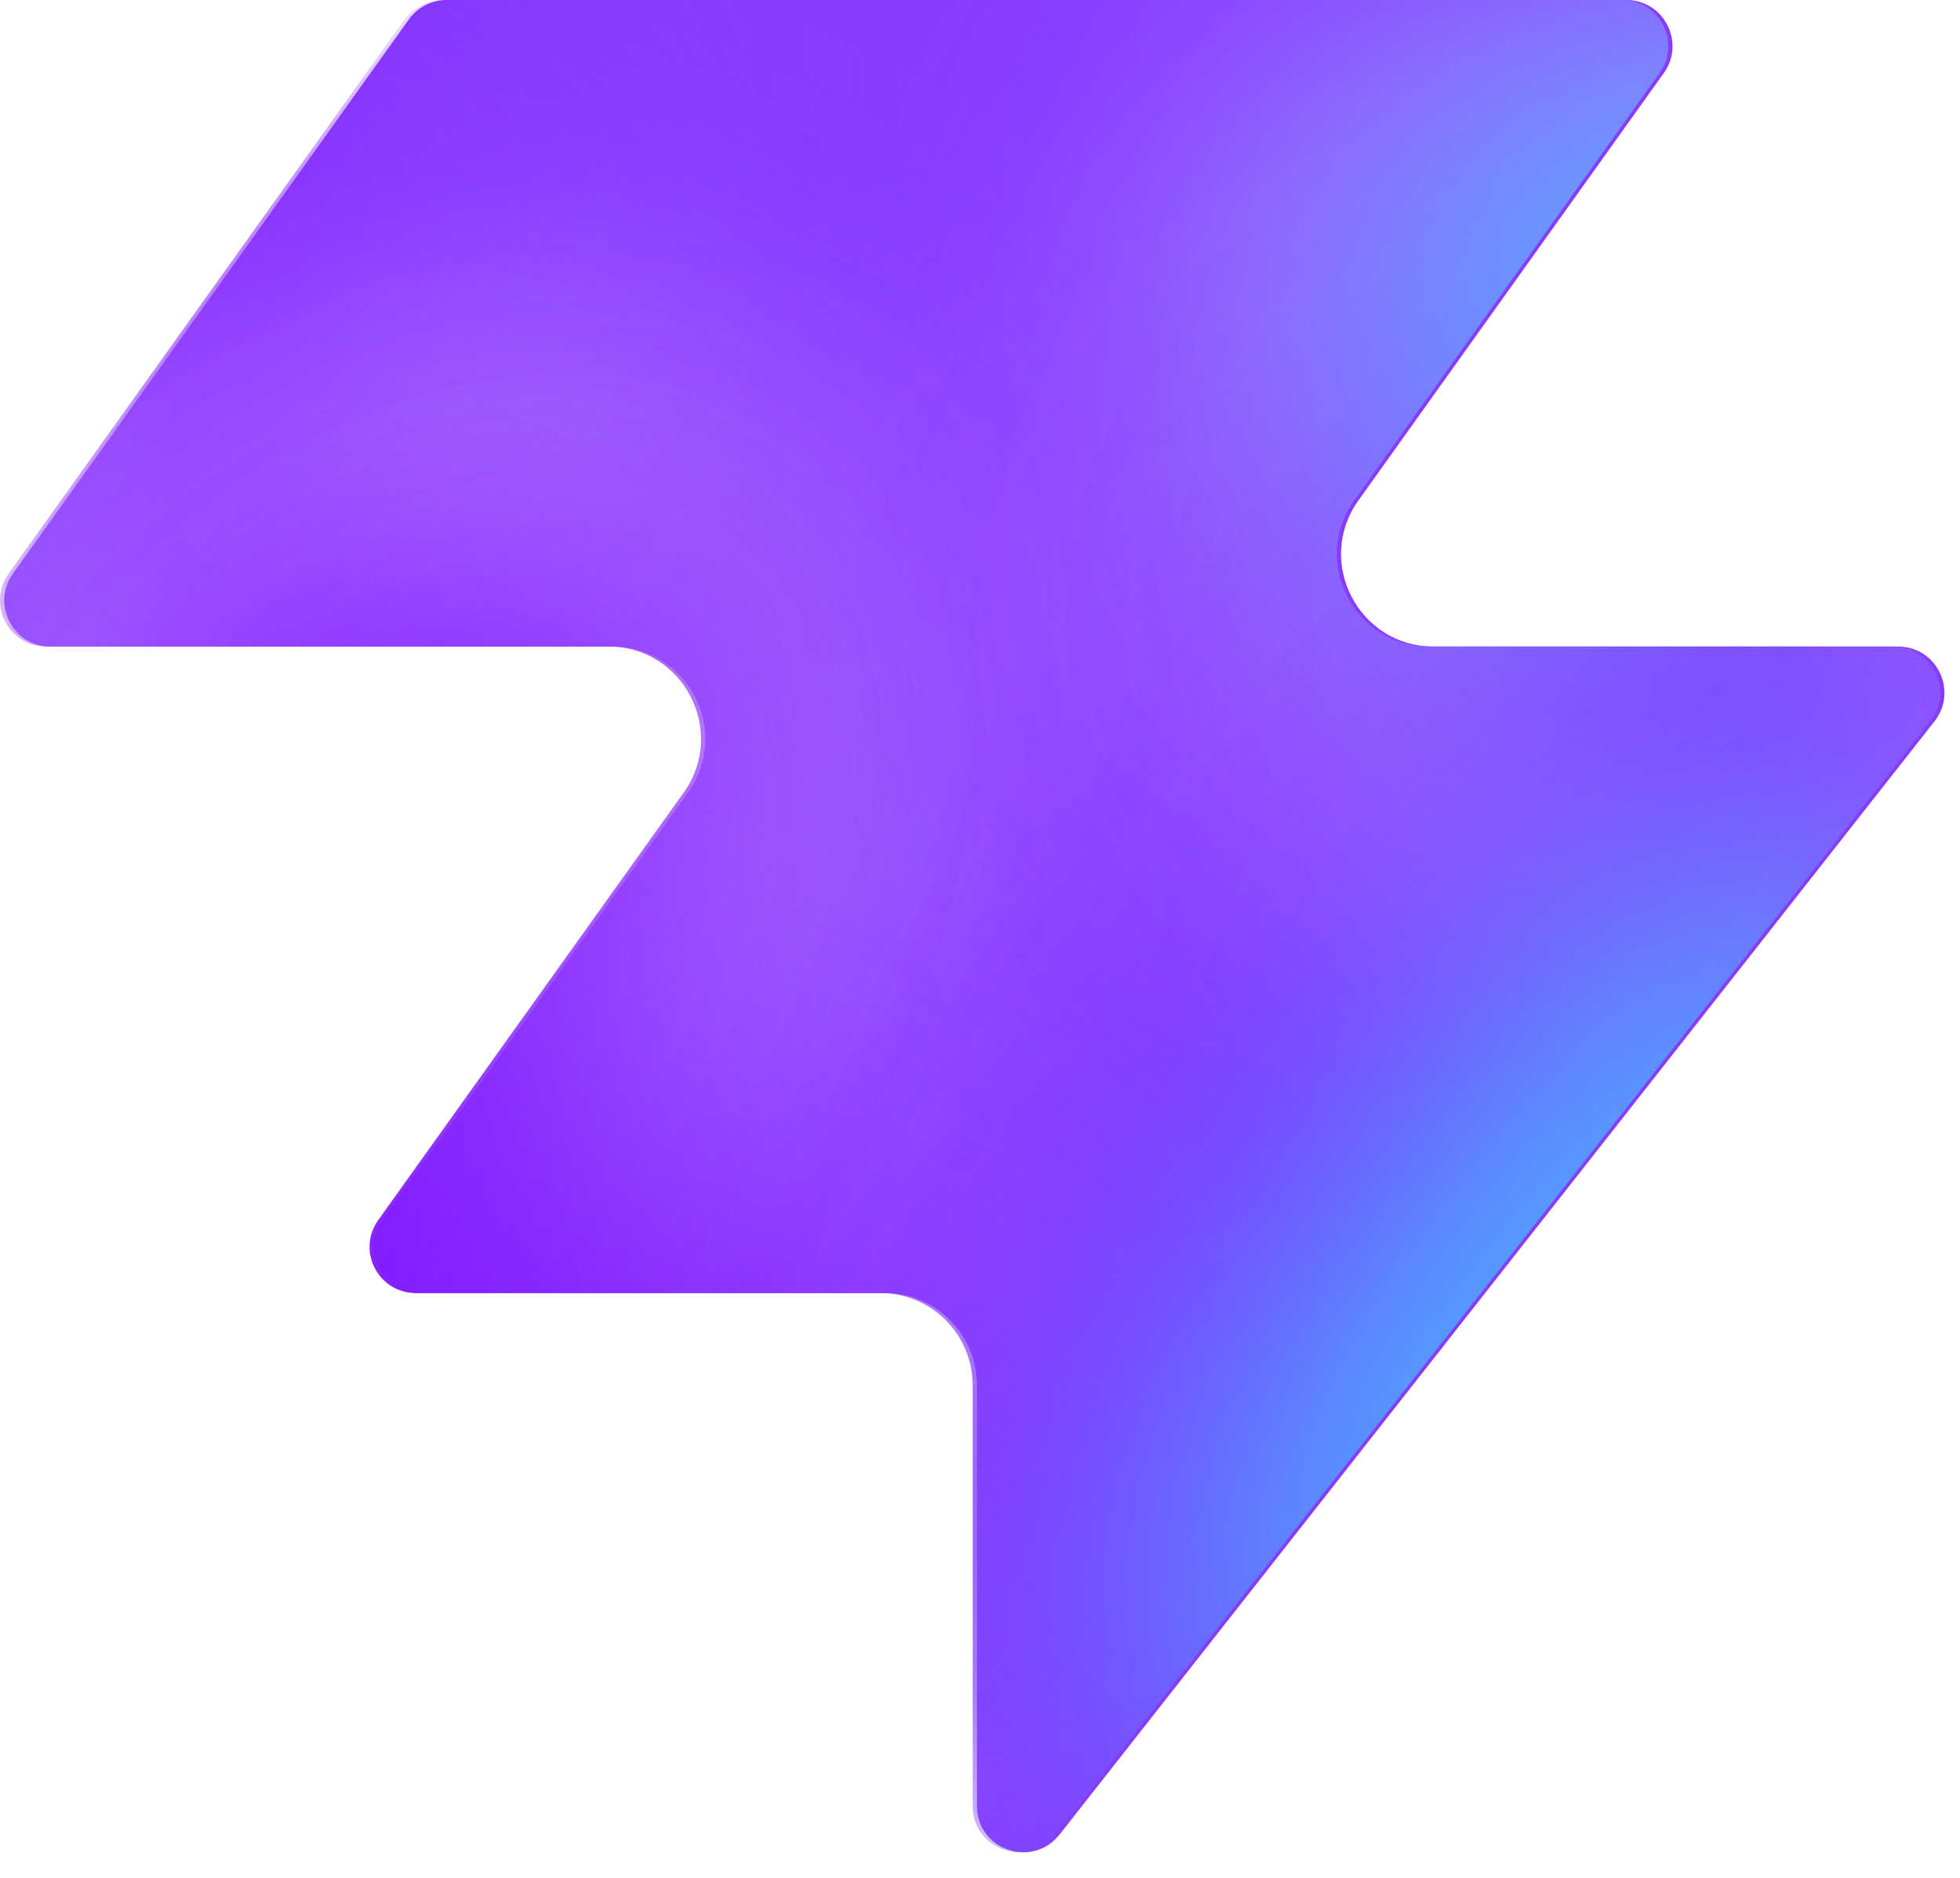
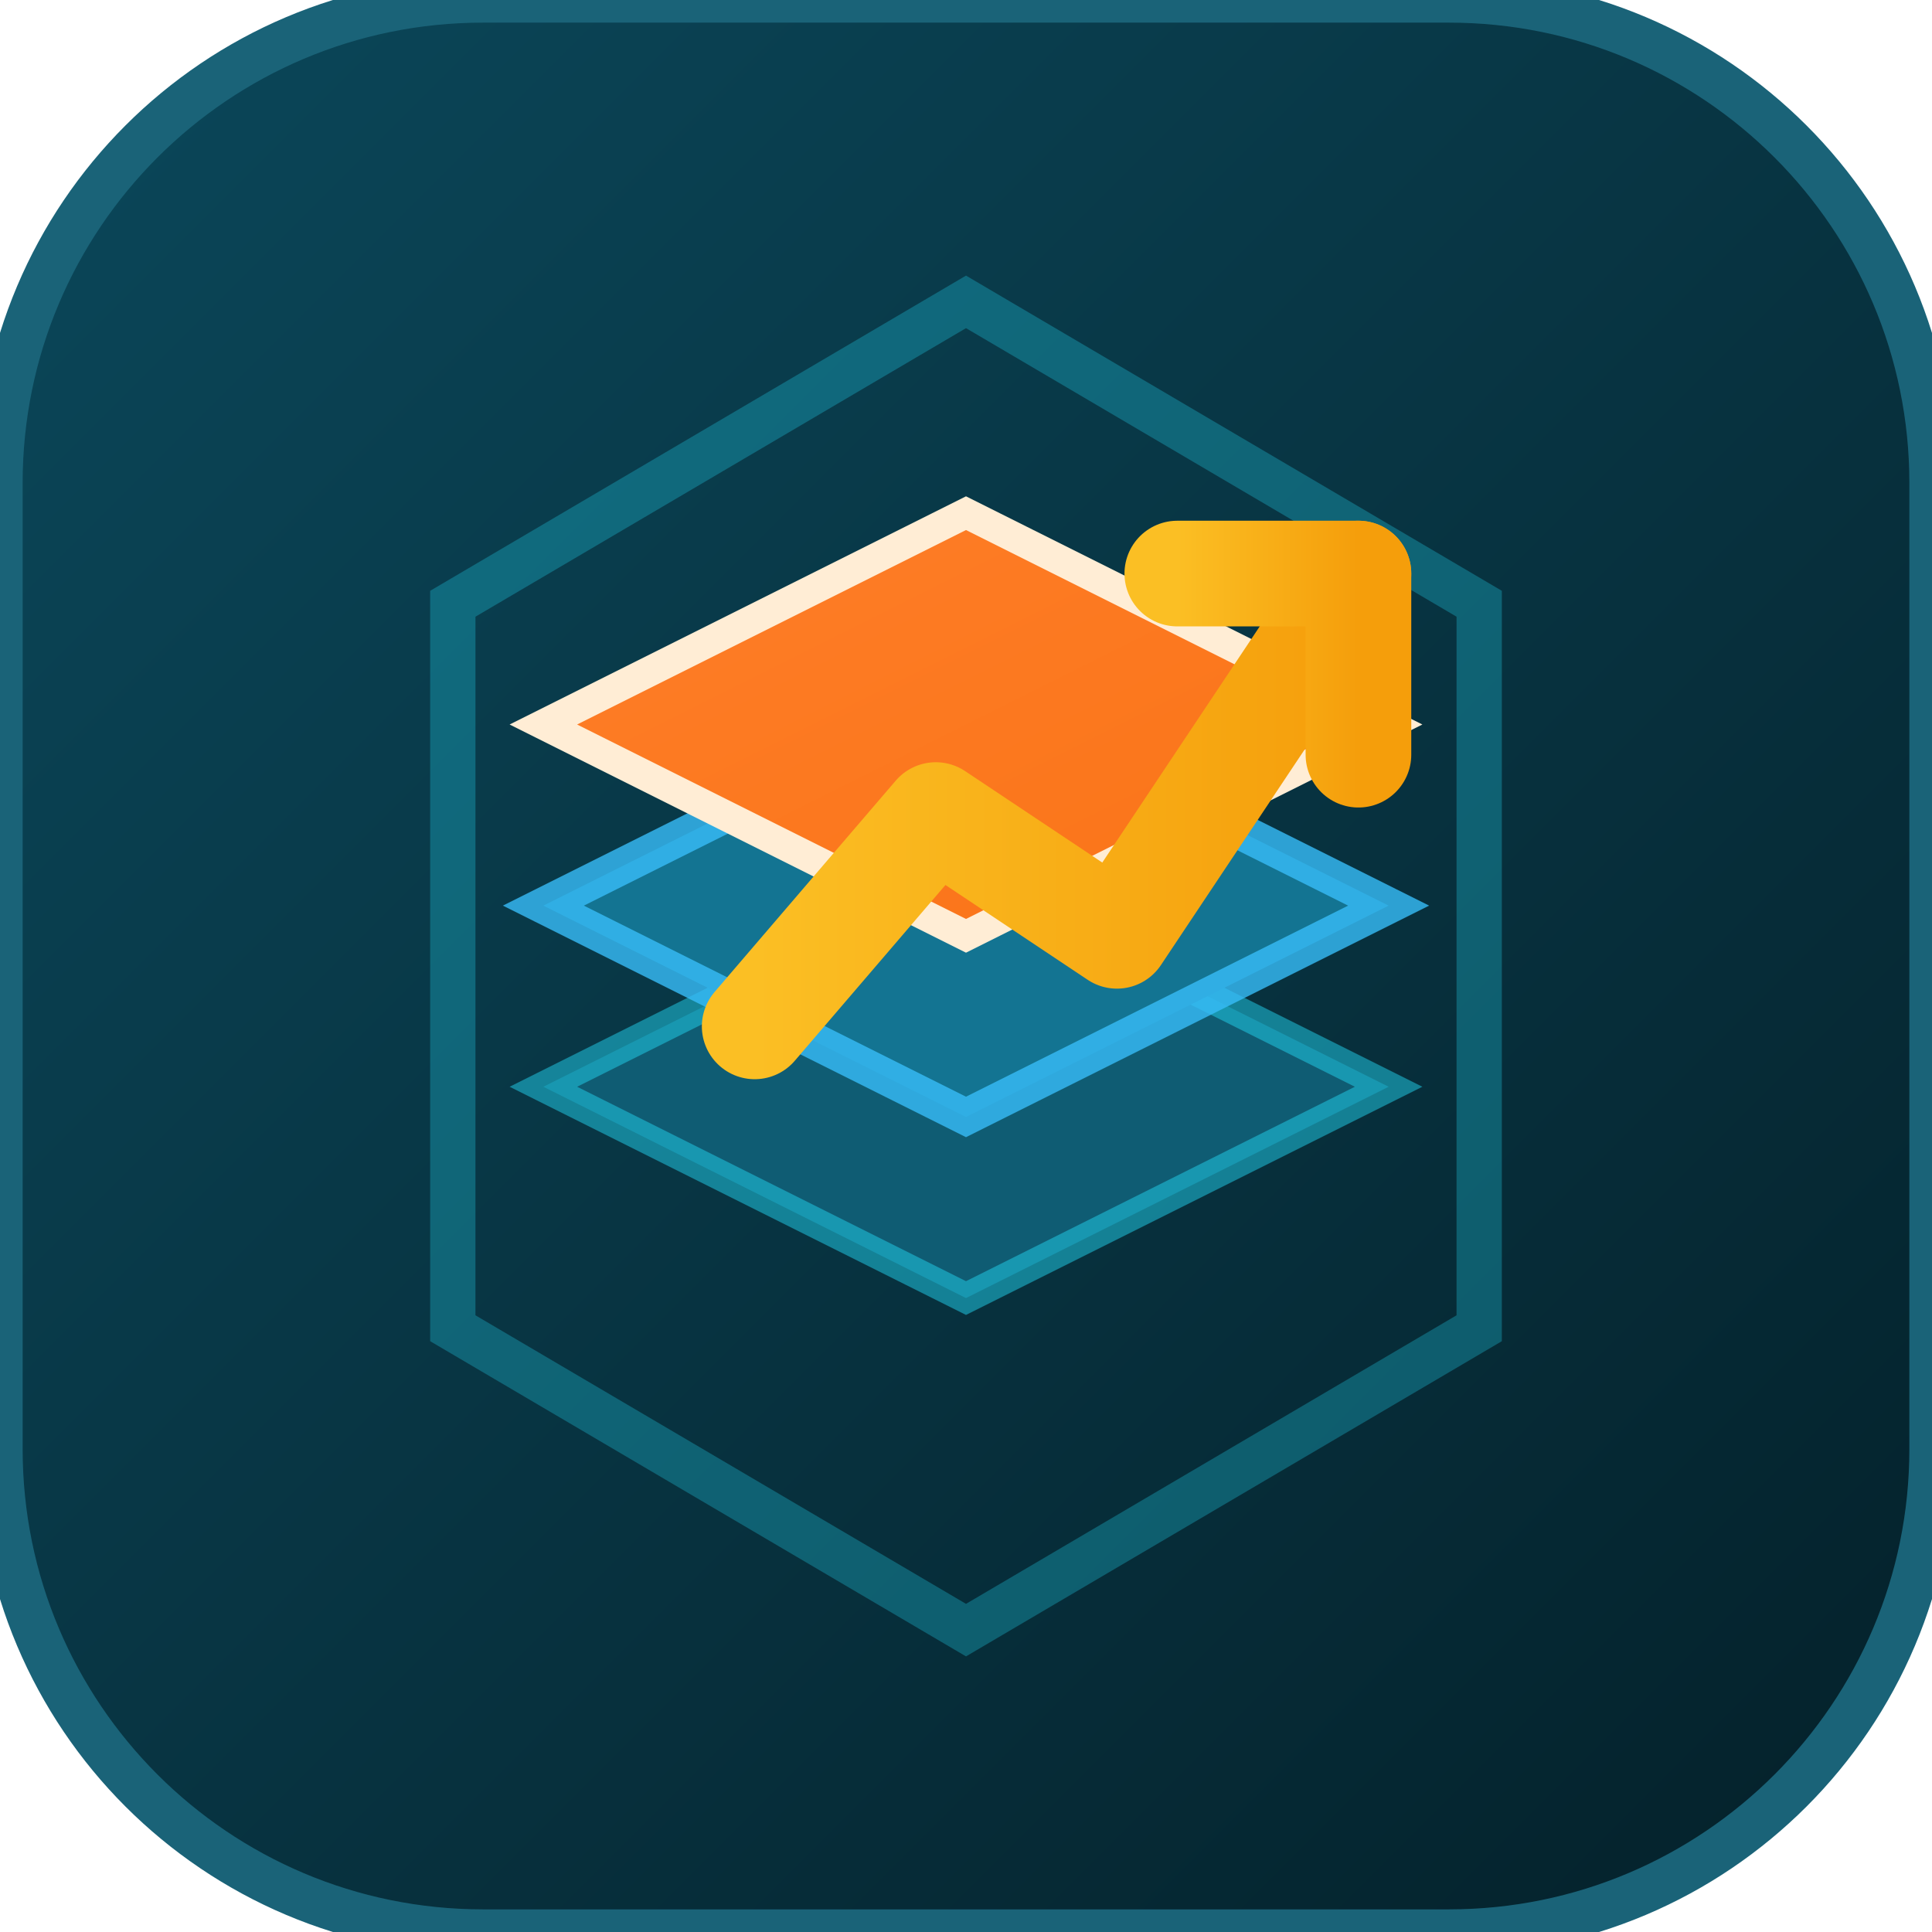
- <svg xmlns="http://www.w3.org/2000/svg" width="48" height="46" fill="none" viewBox="0 0 48 46">
-   <path fill="#863bff" d="M25.946 44.938c-.664.845-2.021.375-2.021-.698V33.937a2.26 2.26 0 0 0-2.262-2.262H10.287c-.92 0-1.456-1.04-.92-1.788l7.48-10.471c1.07-1.497 0-3.578-1.842-3.578H1.237c-.92 0-1.456-1.04-.92-1.788L10.013.474c.214-.297.556-.474.92-.474h28.894c.92 0 1.456 1.04.92 1.788l-7.48 10.471c-1.07 1.498 0 3.579 1.842 3.579h11.377c.943 0 1.473 1.088.89 1.83L25.947 44.94z" style="fill:#863bff;fill:color(display-p3 .525 .23 1);fill-opacity:1" />
-   <mask id="a" width="48" height="46" x="0" y="0" maskUnits="userSpaceOnUse" style="mask-type:alpha">
-     <path fill="#000" d="M25.842 44.938c-.664.844-2.021.375-2.021-.698V33.937a2.26 2.26 0 0 0-2.262-2.262H10.183c-.92 0-1.456-1.04-.92-1.788l7.48-10.471c1.07-1.498 0-3.579-1.842-3.579H1.133c-.92 0-1.456-1.04-.92-1.787L9.91.473c.214-.297.556-.474.92-.474h28.894c.92 0 1.456 1.04.92 1.788l-7.48 10.471c-1.07 1.498 0 3.578 1.842 3.578h11.377c.943 0 1.473 1.088.89 1.832L25.843 44.94z" style="fill:#000;fill-opacity:1" />
-   </mask>
-   <g mask="url(#a)">
-     <g filter="url(#b)">
-       <ellipse cx="5.508" cy="14.704" fill="#ede6ff" rx="5.508" ry="14.704" style="fill:#ede6ff;fill:color(display-p3 .927 .903 1);fill-opacity:1" transform="matrix(.00324 1 1 -.00324 -4.47 31.516)" />
-     </g>
-     <g filter="url(#c)">
-       <ellipse cx="10.399" cy="29.851" fill="#ede6ff" rx="10.399" ry="29.851" style="fill:#ede6ff;fill:color(display-p3 .927 .903 1);fill-opacity:1" transform="matrix(.00324 1 1 -.00324 -39.328 7.883)" />
-     </g>
-     <g filter="url(#d)">
-       <ellipse cx="5.508" cy="30.487" fill="#7e14ff" rx="5.508" ry="30.487" style="fill:#7e14ff;fill:color(display-p3 .492 .077 1);fill-opacity:1" transform="rotate(89.814 -25.913 -14.639)scale(1 -1)" />
-     </g>
-     <g filter="url(#e)">
-       <ellipse cx="5.508" cy="30.599" fill="#7e14ff" rx="5.508" ry="30.599" style="fill:#7e14ff;fill:color(display-p3 .492 .077 1);fill-opacity:1" transform="rotate(89.814 -32.644 -3.334)scale(1 -1)" />
-     </g>
-     <g filter="url(#f)">
-       <ellipse cx="5.508" cy="30.599" fill="#7e14ff" rx="5.508" ry="30.599" style="fill:#7e14ff;fill:color(display-p3 .492 .077 1);fill-opacity:1" transform="matrix(.00324 1 1 -.00324 -34.34 30.47)" />
-     </g>
-     <g filter="url(#g)">
-       <ellipse cx="14.072" cy="22.078" fill="#ede6ff" rx="14.072" ry="22.078" style="fill:#ede6ff;fill:color(display-p3 .927 .903 1);fill-opacity:1" transform="rotate(93.35 24.506 48.493)scale(-1 1)" />
-     </g>
-     <g filter="url(#h)">
-       <ellipse cx="3.47" cy="21.501" fill="#7e14ff" rx="3.47" ry="21.501" style="fill:#7e14ff;fill:color(display-p3 .492 .077 1);fill-opacity:1" transform="rotate(89.009 28.708 47.59)scale(-1 1)" />
-     </g>
-     <g filter="url(#i)">
-       <ellipse cx="3.47" cy="21.501" fill="#7e14ff" rx="3.47" ry="21.501" style="fill:#7e14ff;fill:color(display-p3 .492 .077 1);fill-opacity:1" transform="rotate(89.009 28.708 47.59)scale(-1 1)" />
-     </g>
-     <g filter="url(#j)">
-       <ellipse cx=".387" cy="8.972" fill="#7e14ff" rx="4.407" ry="29.108" style="fill:#7e14ff;fill:color(display-p3 .492 .077 1);fill-opacity:1" transform="rotate(39.51 .387 8.972)" />
-     </g>
-     <g filter="url(#k)">
-       <ellipse cx="47.523" cy="-6.092" fill="#7e14ff" rx="4.407" ry="29.108" style="fill:#7e14ff;fill:color(display-p3 .492 .077 1);fill-opacity:1" transform="rotate(37.892 47.523 -6.092)" />
-     </g>
-     <g filter="url(#l)">
-       <ellipse cx="41.412" cy="6.333" fill="#47bfff" rx="5.971" ry="9.665" style="fill:#47bfff;fill:color(display-p3 .28 .748 1);fill-opacity:1" transform="rotate(37.892 41.412 6.333)" />
-     </g>
-     <g filter="url(#m)">
-       <ellipse cx="-1.879" cy="38.332" fill="#7e14ff" rx="4.407" ry="29.108" style="fill:#7e14ff;fill:color(display-p3 .492 .077 1);fill-opacity:1" transform="rotate(37.892 -1.88 38.332)" />
-     </g>
-     <g filter="url(#n)">
-       <ellipse cx="-1.879" cy="38.332" fill="#7e14ff" rx="4.407" ry="29.108" style="fill:#7e14ff;fill:color(display-p3 .492 .077 1);fill-opacity:1" transform="rotate(37.892 -1.88 38.332)" />
-     </g>
-     <g filter="url(#o)">
-       <ellipse cx="35.651" cy="29.907" fill="#7e14ff" rx="4.407" ry="29.108" style="fill:#7e14ff;fill:color(display-p3 .492 .077 1);fill-opacity:1" transform="rotate(37.892 35.651 29.907)" />
-     </g>
-     <g filter="url(#p)">
-       <ellipse cx="38.418" cy="32.4" fill="#47bfff" rx="5.971" ry="15.297" style="fill:#47bfff;fill:color(display-p3 .28 .748 1);fill-opacity:1" transform="rotate(37.892 38.418 32.4)" />
-     </g>
-   </g>
+ <svg xmlns="http://www.w3.org/2000/svg" viewBox="0 0 64 64" width="64" height="64" fill="none">
  <defs>
-     <filter id="b" width="60.045" height="41.654" x="-19.77" y="16.149" color-interpolation-filters="sRGB" filterUnits="userSpaceOnUse">
-       <feFlood flood-opacity="0" result="BackgroundImageFix" />
-       <feBlend in="SourceGraphic" in2="BackgroundImageFix" result="shape" />
-       <feGaussianBlur result="effect1_foregroundBlur_2002_17158" stdDeviation="7.659" />
-     </filter>
-     <filter id="c" width="90.34" height="51.437" x="-54.613" y="-7.533" color-interpolation-filters="sRGB" filterUnits="userSpaceOnUse">
-       <feFlood flood-opacity="0" result="BackgroundImageFix" />
-       <feBlend in="SourceGraphic" in2="BackgroundImageFix" result="shape" />
-       <feGaussianBlur result="effect1_foregroundBlur_2002_17158" stdDeviation="7.659" />
-     </filter>
-     <filter id="d" width="79.355" height="29.4" x="-49.64" y="2.03" color-interpolation-filters="sRGB" filterUnits="userSpaceOnUse">
-       <feFlood flood-opacity="0" result="BackgroundImageFix" />
-       <feBlend in="SourceGraphic" in2="BackgroundImageFix" result="shape" />
-       <feGaussianBlur result="effect1_foregroundBlur_2002_17158" stdDeviation="4.596" />
-     </filter>
-     <filter id="e" width="79.579" height="29.4" x="-45.045" y="20.029" color-interpolation-filters="sRGB" filterUnits="userSpaceOnUse">
-       <feFlood flood-opacity="0" result="BackgroundImageFix" />
-       <feBlend in="SourceGraphic" in2="BackgroundImageFix" result="shape" />
-       <feGaussianBlur result="effect1_foregroundBlur_2002_17158" stdDeviation="4.596" />
-     </filter>
-     <filter id="f" width="79.579" height="29.4" x="-43.513" y="21.178" color-interpolation-filters="sRGB" filterUnits="userSpaceOnUse">
-       <feFlood flood-opacity="0" result="BackgroundImageFix" />
-       <feBlend in="SourceGraphic" in2="BackgroundImageFix" result="shape" />
-       <feGaussianBlur result="effect1_foregroundBlur_2002_17158" stdDeviation="4.596" />
-     </filter>
-     <filter id="g" width="74.749" height="58.852" x="15.756" y="-17.901" color-interpolation-filters="sRGB" filterUnits="userSpaceOnUse">
-       <feFlood flood-opacity="0" result="BackgroundImageFix" />
-       <feBlend in="SourceGraphic" in2="BackgroundImageFix" result="shape" />
-       <feGaussianBlur result="effect1_foregroundBlur_2002_17158" stdDeviation="7.659" />
-     </filter>
-     <filter id="h" width="61.377" height="25.362" x="23.548" y="2.284" color-interpolation-filters="sRGB" filterUnits="userSpaceOnUse">
-       <feFlood flood-opacity="0" result="BackgroundImageFix" />
-       <feBlend in="SourceGraphic" in2="BackgroundImageFix" result="shape" />
-       <feGaussianBlur result="effect1_foregroundBlur_2002_17158" stdDeviation="4.596" />
-     </filter>
-     <filter id="i" width="61.377" height="25.362" x="23.548" y="2.284" color-interpolation-filters="sRGB" filterUnits="userSpaceOnUse">
-       <feFlood flood-opacity="0" result="BackgroundImageFix" />
-       <feBlend in="SourceGraphic" in2="BackgroundImageFix" result="shape" />
-       <feGaussianBlur result="effect1_foregroundBlur_2002_17158" stdDeviation="4.596" />
-     </filter>
-     <filter id="j" width="56.045" height="63.649" x="-27.636" y="-22.853" color-interpolation-filters="sRGB" filterUnits="userSpaceOnUse">
-       <feFlood flood-opacity="0" result="BackgroundImageFix" />
-       <feBlend in="SourceGraphic" in2="BackgroundImageFix" result="shape" />
-       <feGaussianBlur result="effect1_foregroundBlur_2002_17158" stdDeviation="4.596" />
-     </filter>
-     <filter id="k" width="54.814" height="64.646" x="20.116" y="-38.415" color-interpolation-filters="sRGB" filterUnits="userSpaceOnUse">
-       <feFlood flood-opacity="0" result="BackgroundImageFix" />
-       <feBlend in="SourceGraphic" in2="BackgroundImageFix" result="shape" />
-       <feGaussianBlur result="effect1_foregroundBlur_2002_17158" stdDeviation="4.596" />
-     </filter>
-     <filter id="l" width="33.541" height="35.313" x="24.641" y="-11.323" color-interpolation-filters="sRGB" filterUnits="userSpaceOnUse">
-       <feFlood flood-opacity="0" result="BackgroundImageFix" />
-       <feBlend in="SourceGraphic" in2="BackgroundImageFix" result="shape" />
-       <feGaussianBlur result="effect1_foregroundBlur_2002_17158" stdDeviation="4.596" />
-     </filter>
-     <filter id="m" width="54.814" height="64.646" x="-29.286" y="6.009" color-interpolation-filters="sRGB" filterUnits="userSpaceOnUse">
-       <feFlood flood-opacity="0" result="BackgroundImageFix" />
-       <feBlend in="SourceGraphic" in2="BackgroundImageFix" result="shape" />
-       <feGaussianBlur result="effect1_foregroundBlur_2002_17158" stdDeviation="4.596" />
-     </filter>
-     <filter id="n" width="54.814" height="64.646" x="-29.286" y="6.009" color-interpolation-filters="sRGB" filterUnits="userSpaceOnUse">
-       <feFlood flood-opacity="0" result="BackgroundImageFix" />
-       <feBlend in="SourceGraphic" in2="BackgroundImageFix" result="shape" />
-       <feGaussianBlur result="effect1_foregroundBlur_2002_17158" stdDeviation="4.596" />
-     </filter>
-     <filter id="o" width="54.814" height="64.646" x="8.244" y="-2.416" color-interpolation-filters="sRGB" filterUnits="userSpaceOnUse">
-       <feFlood flood-opacity="0" result="BackgroundImageFix" />
-       <feBlend in="SourceGraphic" in2="BackgroundImageFix" result="shape" />
-       <feGaussianBlur result="effect1_foregroundBlur_2002_17158" stdDeviation="4.596" />
-     </filter>
-     <filter id="p" width="39.409" height="43.623" x="18.713" y="10.588" color-interpolation-filters="sRGB" filterUnits="userSpaceOnUse">
-       <feFlood flood-opacity="0" result="BackgroundImageFix" />
-       <feBlend in="SourceGraphic" in2="BackgroundImageFix" result="shape" />
-       <feGaussianBlur result="effect1_foregroundBlur_2002_17158" stdDeviation="4.596" />
-     </filter>
+     <linearGradient id="bgGrad" x1="0%" y1="0%" x2="100%" y2="100%">
+       <stop offset="0%" stop-color="#0b485b" />
+       <stop offset="100%" stop-color="#042029" />
+     </linearGradient>
+     <linearGradient id="orangeGrad" x1="0%" y1="0%" x2="100%" y2="100%">
+       <stop offset="0%" stop-color="#ff7e29" />
+       <stop offset="100%" stop-color="#f97316" />
+     </linearGradient>
+     <linearGradient id="goldGrad" x1="0%" y1="0%" x2="100%" y2="0%">
+       <stop offset="0%" stop-color="#fbbf24" />
+       <stop offset="100%" stop-color="#f59e0b" />
+     </linearGradient>
  </defs>
+   <rect width="64" height="64" rx="16" fill="url(#bgGrad)" stroke="#1a6378" stroke-width="1.5" />
+   <path d="M32 10L49 20V44L32 54L15 44V20L32 10Z" stroke="#22d3ee" stroke-opacity="0.3" stroke-width="1.5" fill="none" />
+   <path d="M18 36L32 43L46 36L32 29L18 36Z" fill="#0f5c73" stroke="#22d3ee" stroke-opacity="0.5" stroke-width="1" />
+   <path d="M18 30L32 37L46 30L32 23L18 30Z" fill="#137492" stroke="#38bdf8" stroke-opacity="0.8" stroke-width="1.2" />
+   <path d="M18 24L32 31L46 24L32 17L18 24Z" fill="url(#orangeGrad)" stroke="#ffedd5" stroke-width="1" />
+   <path d="M25 34L31 27L37 31L45 19" stroke="url(#goldGrad)" stroke-width="3.5" stroke-linecap="round" stroke-linejoin="round" />
+   <path d="M39 19H45V25" stroke="url(#goldGrad)" stroke-width="3.5" stroke-linecap="round" stroke-linejoin="round" />
</svg>
